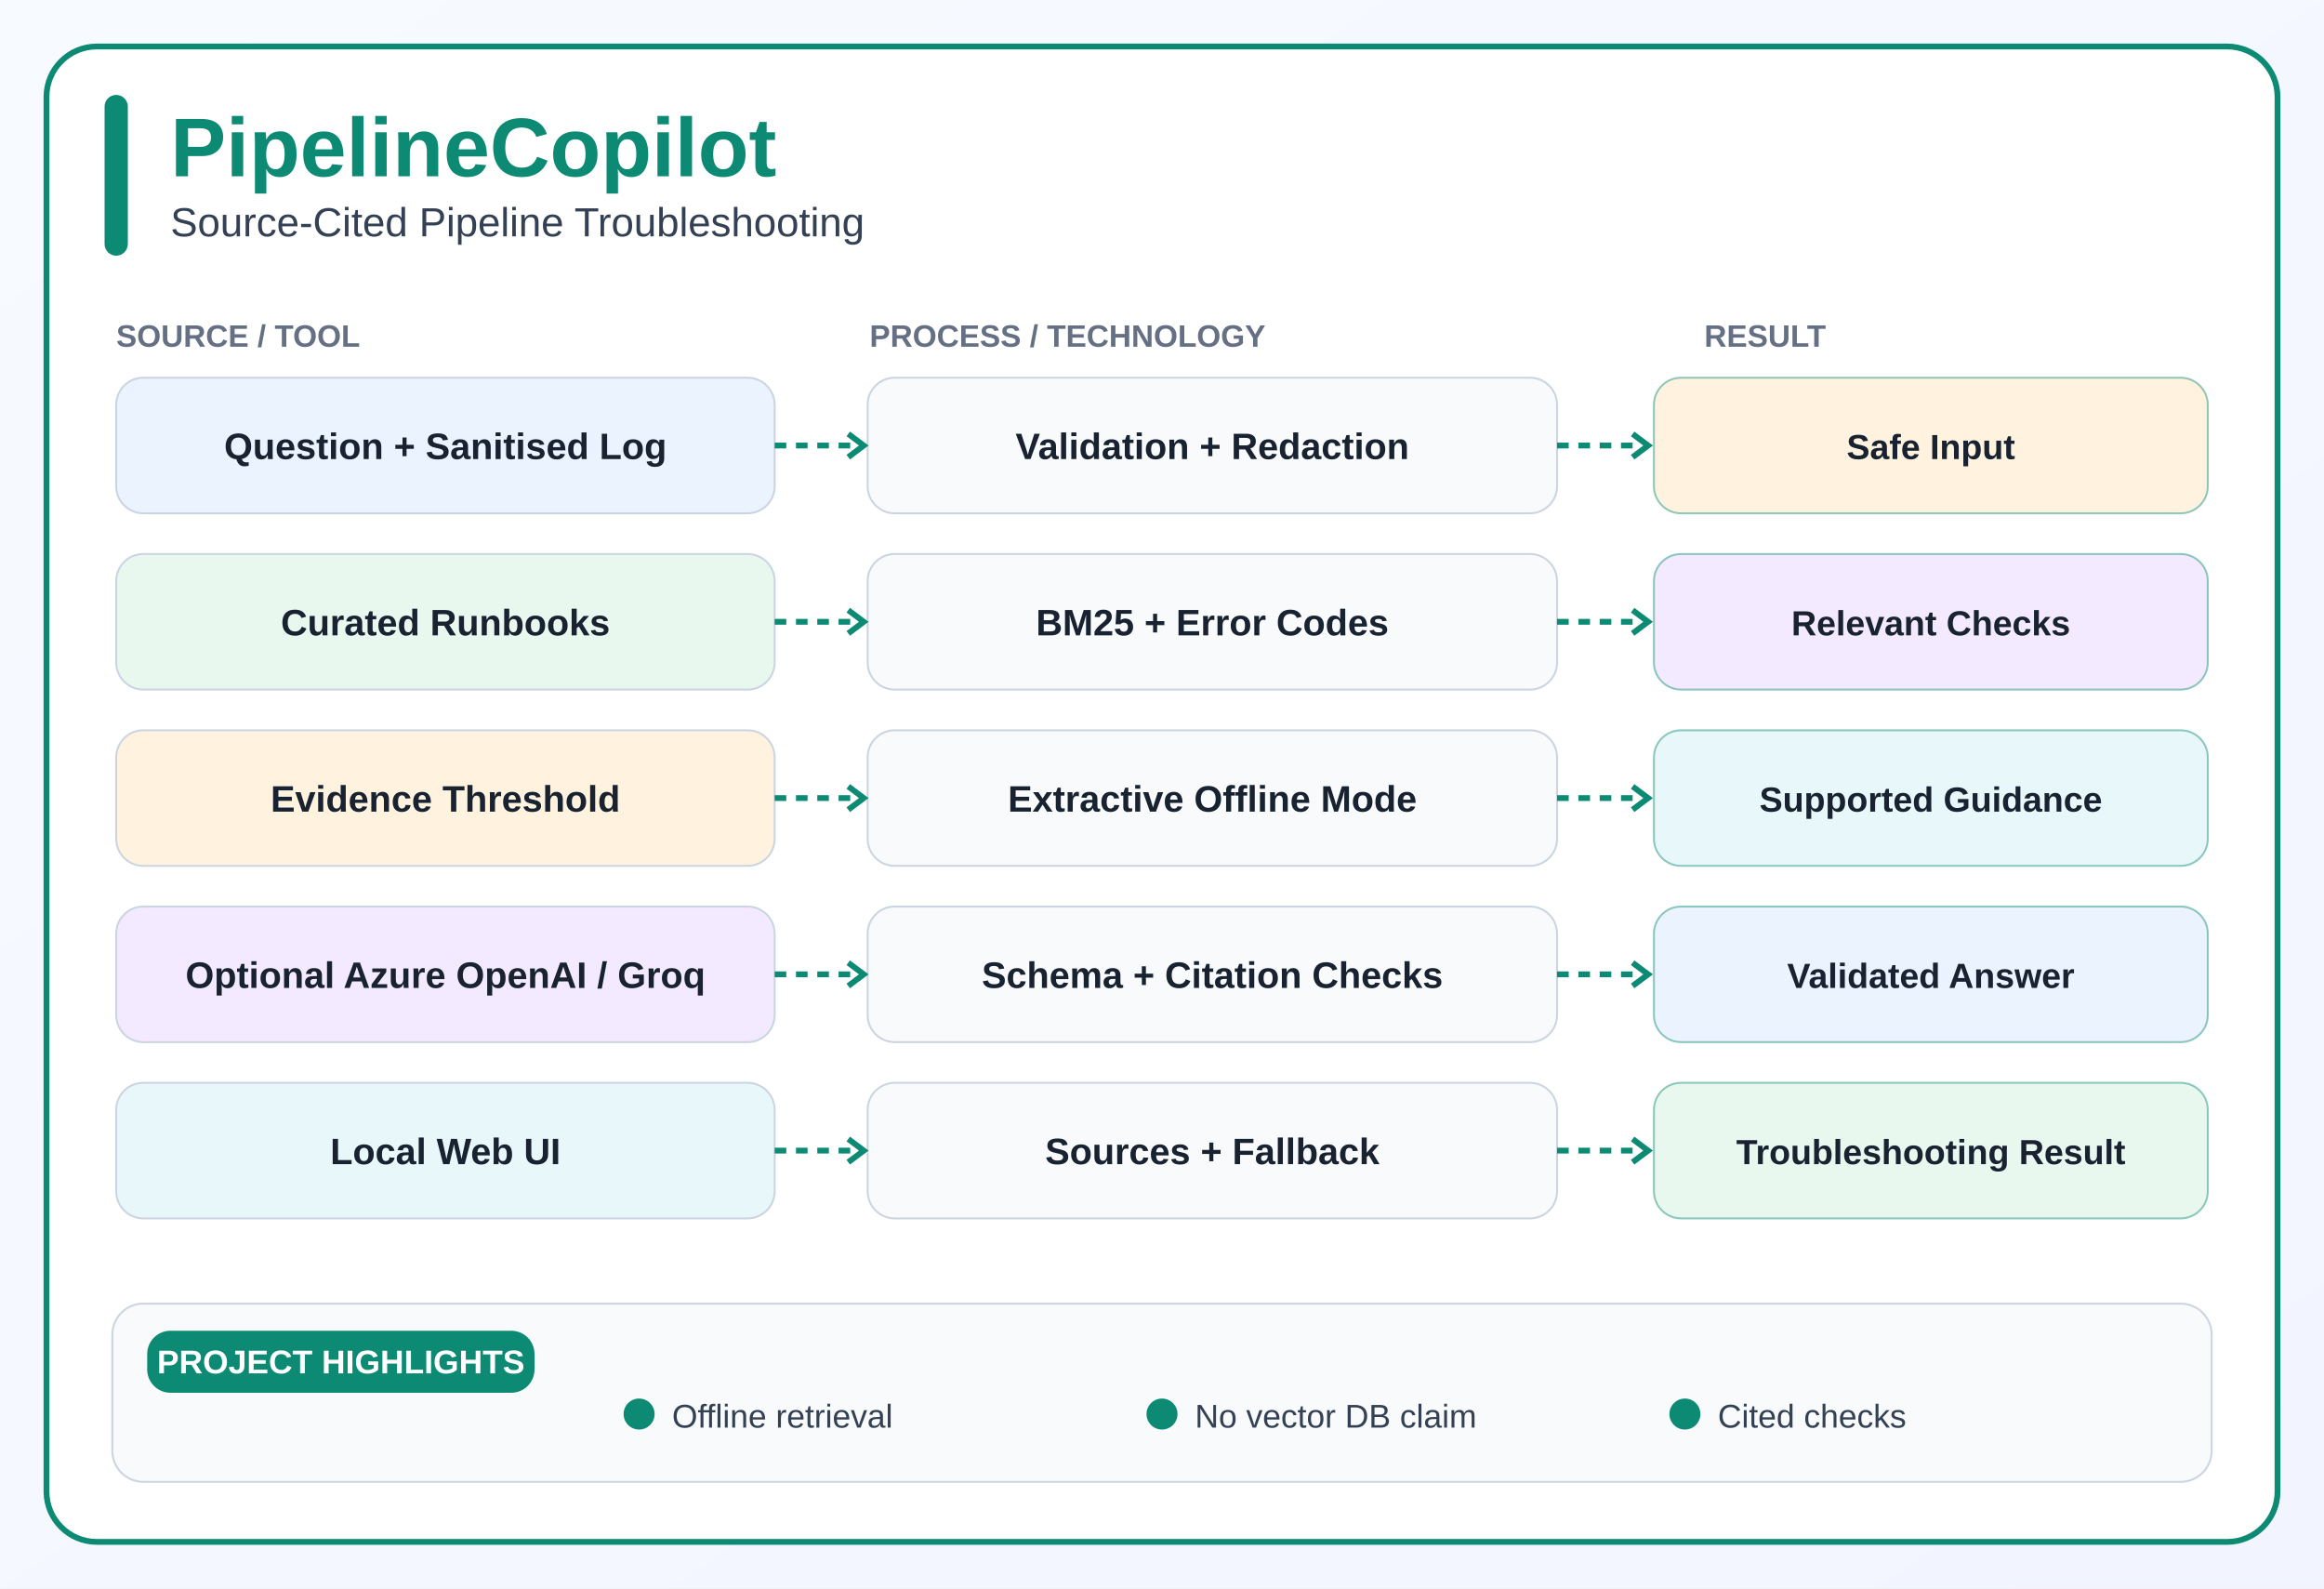
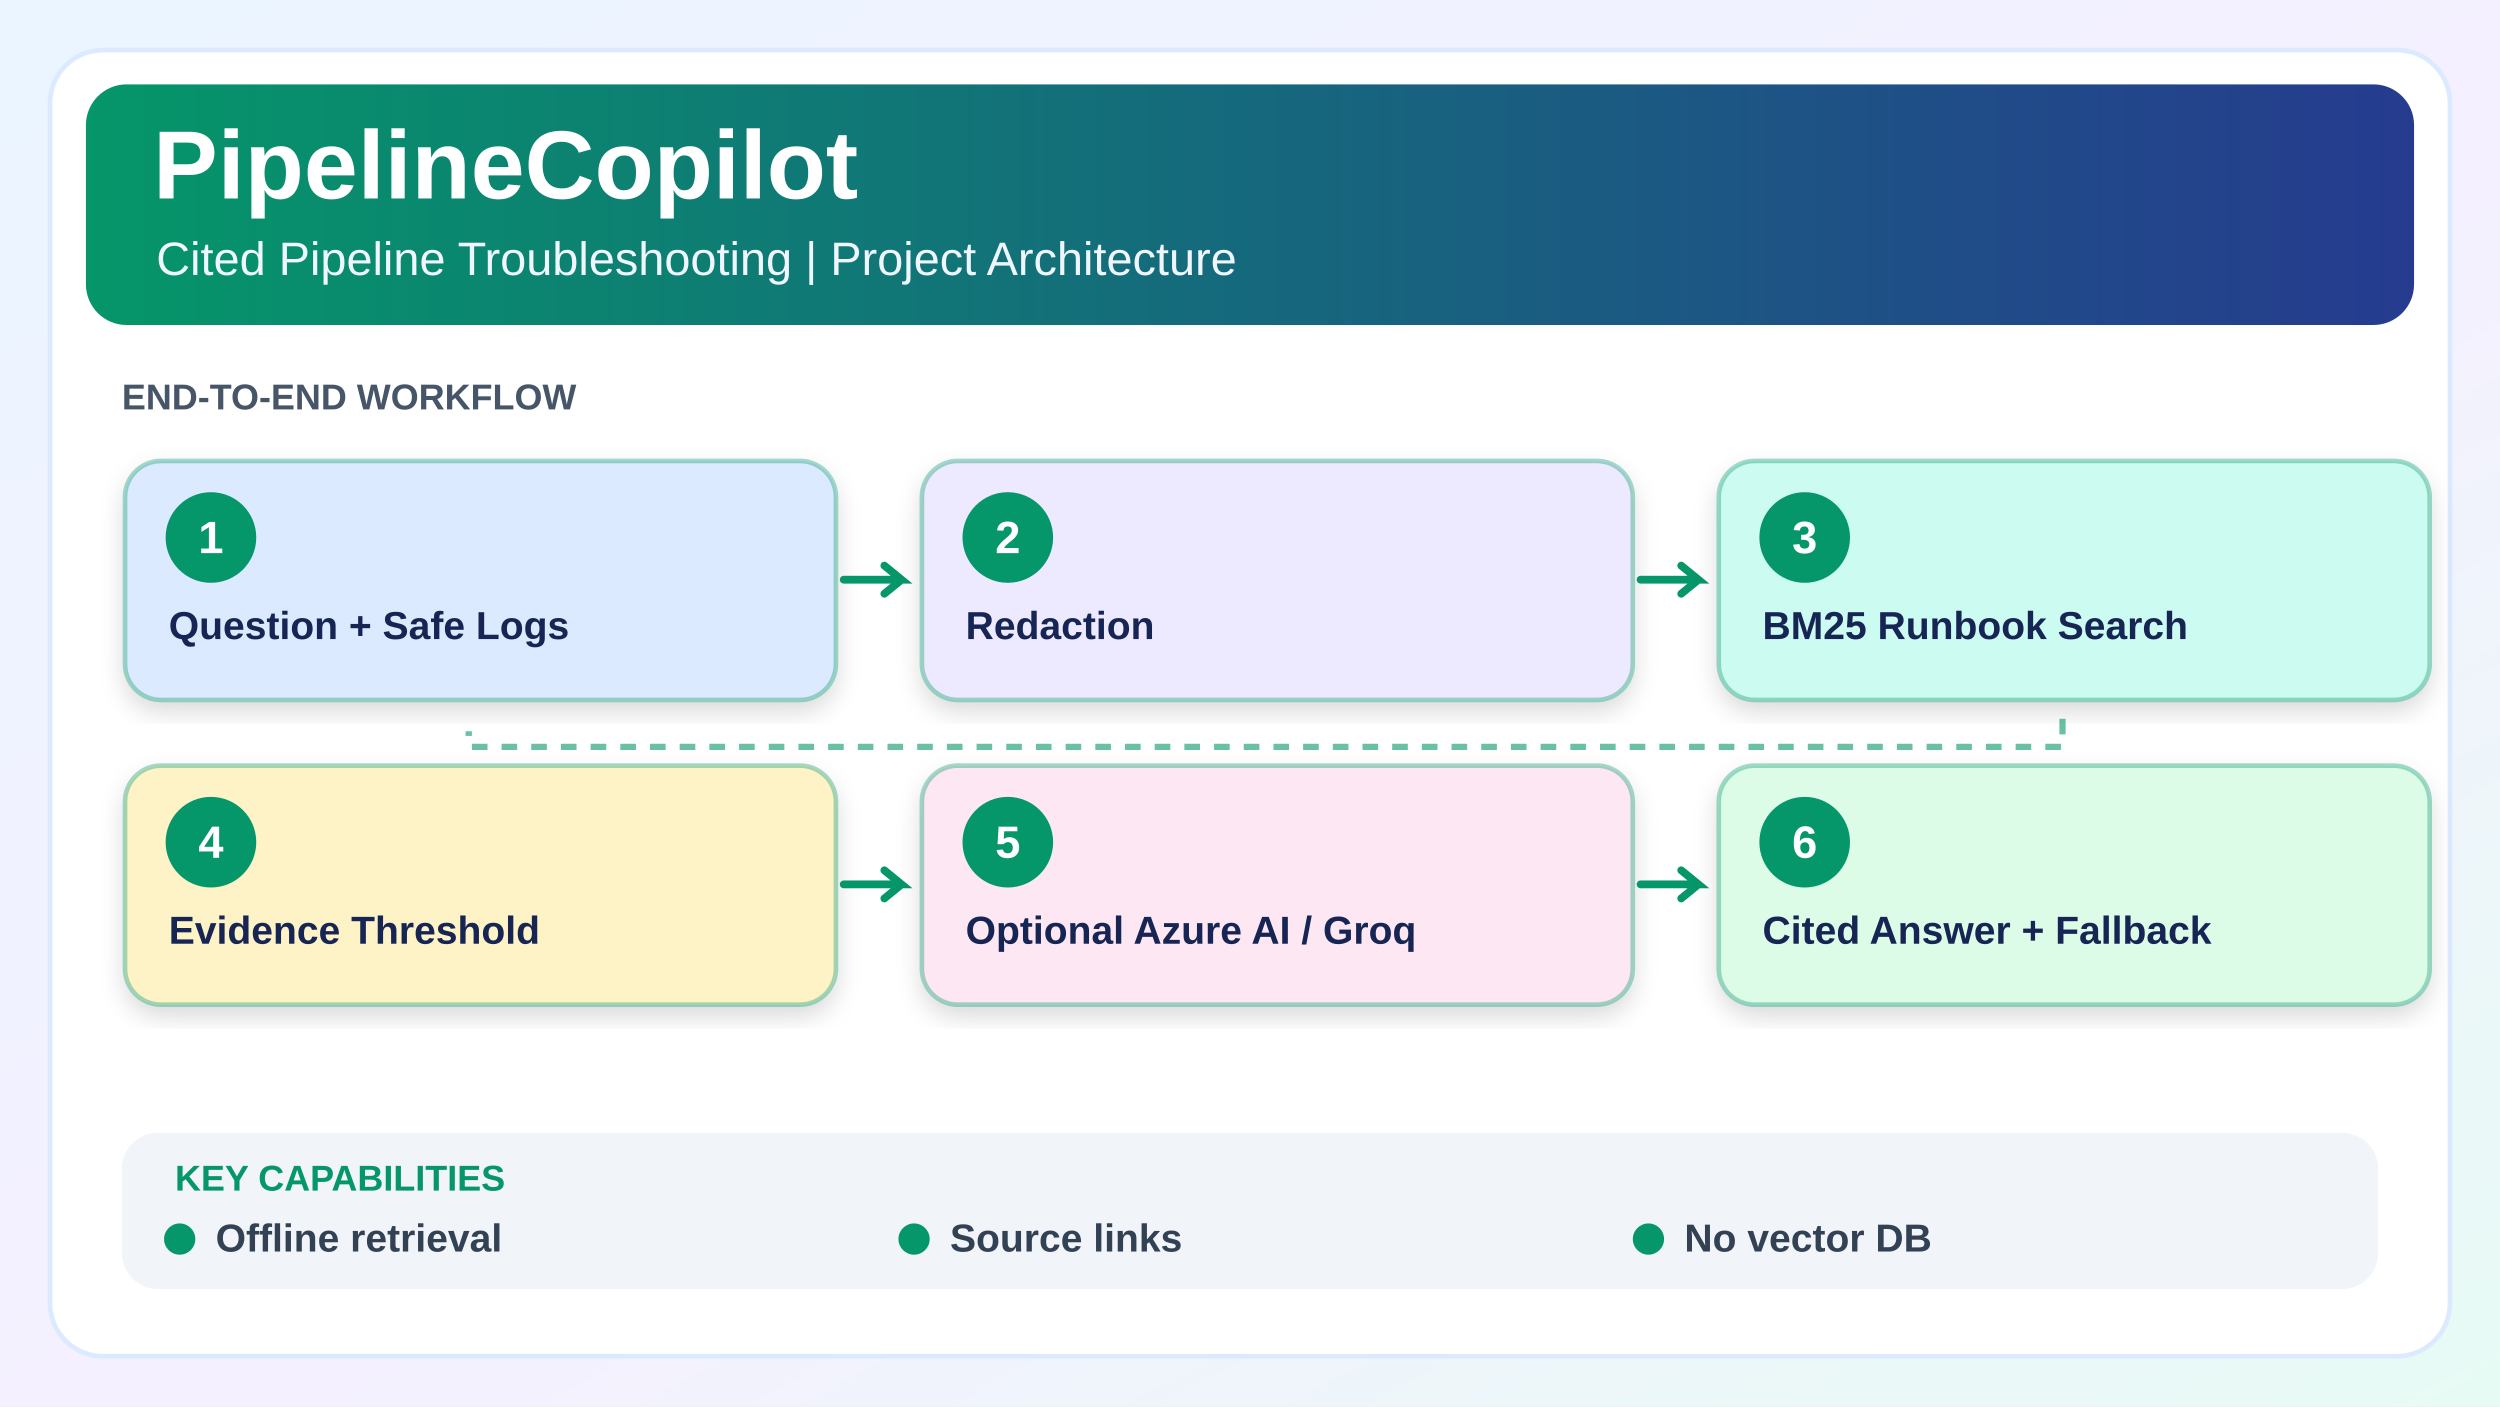
- <svg xmlns="http://www.w3.org/2000/svg" width="1200" height="820" viewBox="0 0 1200 820">
+ <svg xmlns="http://www.w3.org/2000/svg" width="1600" height="900" viewBox="0 0 1600 900">
  <defs>
-     <linearGradient id="bg" x2="1" y2="1">
-       <stop stop-color="#f7fbff" />
-       <stop offset="1" stop-color="#f2f4ff" />
+     <linearGradient id="back" x2="1" y2="1">
+       <stop stop-color="#eaf5ff" />
+       <stop offset=".55" stop-color="#f5f0ff" />
+       <stop offset="1" stop-color="#e7fbf5" />
+     </linearGradient>
+     <linearGradient id="head" x2="1" y2="0">
+       <stop stop-color="#059669" />
+       <stop offset="1" stop-color="#263b8f" />
    </linearGradient>
    <filter id="shadow">
-       <feDropShadow dx="0" dy="4" stdDeviation="6" flood-opacity=".11" />
+       <feDropShadow dx="0" dy="7" stdDeviation="8" flood-opacity=".15" />
    </filter>
  </defs>
-   <rect width="1200" height="820" fill="url(#bg)" />
-   <rect x="24" y="24" width="1152" height="772" rx="26" fill="white" stroke="#0c8a73" stroke-width="3" />
-   <rect x="54" y="49" width="12" height="83" rx="6" fill="#0c8a73" />
-   <text x="88" y="91" font-family="Arial,sans-serif" font-size="43" font-weight="bold" fill="#0c8a73">PipelineCopilot</text>
-   <text x="88" y="122" font-family="Arial,sans-serif" font-size="21" fill="#344054">Source-Cited Pipeline Troubleshooting</text>
-   <text x="60" y="179" font-family="Arial,sans-serif" font-size="16" font-weight="bold" fill="#667085">SOURCE / TOOL</text>
-   <text x="449" y="179" font-family="Arial,sans-serif" font-size="16" font-weight="bold" fill="#667085">PROCESS / TECHNOLOGY</text>
-   <text x="880" y="179" font-family="Arial,sans-serif" font-size="16" font-weight="bold" fill="#667085">RESULT</text>
-   <rect x="60" y="195" width="340" height="70" rx="14" fill="#eaf3ff" stroke="#cbd5e1" />
-   <rect x="448" y="195" width="356" height="70" rx="14" fill="#f8fafc" stroke="#cbd5e1" />
-   <rect x="854" y="195" width="286" height="70" rx="14" fill="#fff3df" stroke="#0c8a73" stroke-opacity=".45" />
-   <path d="M400 230 H442 M804 230 H847" stroke="#0c8a73" stroke-width="3" stroke-dasharray="6 5" />
-   <path d="M438 224 l8 6 -8 6 M843 224 l8 6 -8 6" fill="none" stroke="#0c8a73" stroke-width="3" />
-   <text x="230" y="237" text-anchor="middle" font-family="Arial,sans-serif" font-size="19" font-weight="bold" fill="#182230">Question + Sanitised Log</text>
-   <text x="626" y="237" text-anchor="middle" font-family="Arial,sans-serif" font-size="19" font-weight="bold" fill="#182230">Validation + Redaction</text>
-   <text x="997" y="237" text-anchor="middle" font-family="Arial,sans-serif" font-size="18" font-weight="bold" fill="#182230">Safe Input</text>
-   <rect x="60" y="286" width="340" height="70" rx="14" fill="#e8f8ef" stroke="#cbd5e1" />
-   <rect x="448" y="286" width="356" height="70" rx="14" fill="#f8fafc" stroke="#cbd5e1" />
-   <rect x="854" y="286" width="286" height="70" rx="14" fill="#f3eaff" stroke="#0c8a73" stroke-opacity=".45" />
-   <path d="M400 321 H442 M804 321 H847" stroke="#0c8a73" stroke-width="3" stroke-dasharray="6 5" />
-   <path d="M438 315 l8 6 -8 6 M843 315 l8 6 -8 6" fill="none" stroke="#0c8a73" stroke-width="3" />
-   <text x="230" y="328" text-anchor="middle" font-family="Arial,sans-serif" font-size="19" font-weight="bold" fill="#182230">Curated Runbooks</text>
-   <text x="626" y="328" text-anchor="middle" font-family="Arial,sans-serif" font-size="19" font-weight="bold" fill="#182230">BM25 + Error Codes</text>
-   <text x="997" y="328" text-anchor="middle" font-family="Arial,sans-serif" font-size="18" font-weight="bold" fill="#182230">Relevant Checks</text>
-   <rect x="60" y="377" width="340" height="70" rx="14" fill="#fff3df" stroke="#cbd5e1" />
-   <rect x="448" y="377" width="356" height="70" rx="14" fill="#f8fafc" stroke="#cbd5e1" />
-   <rect x="854" y="377" width="286" height="70" rx="14" fill="#e8f7fa" stroke="#0c8a73" stroke-opacity=".45" />
-   <path d="M400 412 H442 M804 412 H847" stroke="#0c8a73" stroke-width="3" stroke-dasharray="6 5" />
-   <path d="M438 406 l8 6 -8 6 M843 406 l8 6 -8 6" fill="none" stroke="#0c8a73" stroke-width="3" />
-   <text x="230" y="419" text-anchor="middle" font-family="Arial,sans-serif" font-size="19" font-weight="bold" fill="#182230">Evidence Threshold</text>
-   <text x="626" y="419" text-anchor="middle" font-family="Arial,sans-serif" font-size="19" font-weight="bold" fill="#182230">Extractive Offline Mode</text>
-   <text x="997" y="419" text-anchor="middle" font-family="Arial,sans-serif" font-size="18" font-weight="bold" fill="#182230">Supported Guidance</text>
-   <rect x="60" y="468" width="340" height="70" rx="14" fill="#f3eaff" stroke="#cbd5e1" />
-   <rect x="448" y="468" width="356" height="70" rx="14" fill="#f8fafc" stroke="#cbd5e1" />
-   <rect x="854" y="468" width="286" height="70" rx="14" fill="#eaf3ff" stroke="#0c8a73" stroke-opacity=".45" />
-   <path d="M400 503 H442 M804 503 H847" stroke="#0c8a73" stroke-width="3" stroke-dasharray="6 5" />
-   <path d="M438 497 l8 6 -8 6 M843 497 l8 6 -8 6" fill="none" stroke="#0c8a73" stroke-width="3" />
-   <text x="230" y="510" text-anchor="middle" font-family="Arial,sans-serif" font-size="19" font-weight="bold" fill="#182230">Optional Azure OpenAI / Groq</text>
-   <text x="626" y="510" text-anchor="middle" font-family="Arial,sans-serif" font-size="19" font-weight="bold" fill="#182230">Schema + Citation Checks</text>
-   <text x="997" y="510" text-anchor="middle" font-family="Arial,sans-serif" font-size="18" font-weight="bold" fill="#182230">Validated Answer</text>
-   <rect x="60" y="559" width="340" height="70" rx="14" fill="#e8f7fa" stroke="#cbd5e1" />
-   <rect x="448" y="559" width="356" height="70" rx="14" fill="#f8fafc" stroke="#cbd5e1" />
-   <rect x="854" y="559" width="286" height="70" rx="14" fill="#e8f8ef" stroke="#0c8a73" stroke-opacity=".45" />
-   <path d="M400 594 H442 M804 594 H847" stroke="#0c8a73" stroke-width="3" stroke-dasharray="6 5" />
-   <path d="M438 588 l8 6 -8 6 M843 588 l8 6 -8 6" fill="none" stroke="#0c8a73" stroke-width="3" />
-   <text x="230" y="601" text-anchor="middle" font-family="Arial,sans-serif" font-size="19" font-weight="bold" fill="#182230">Local Web UI</text>
-   <text x="626" y="601" text-anchor="middle" font-family="Arial,sans-serif" font-size="19" font-weight="bold" fill="#182230">Sources + Fallback</text>
-   <text x="997" y="601" text-anchor="middle" font-family="Arial,sans-serif" font-size="18" font-weight="bold" fill="#182230">Troubleshooting Result</text>
-   <rect x="58" y="673" width="1084" height="92" rx="16" fill="#f8fafc" stroke="#cbd5e1" />
-   <rect x="76" y="687" width="200" height="32" rx="12" fill="#0c8a73" />
-   <text x="176" y="709" text-anchor="middle" font-family="Arial,sans-serif" font-size="17" font-weight="bold" fill="white">PROJECT HIGHLIGHTS</text>
-   <circle cx="330" cy="730" r="8" fill="#0c8a73" />
-   <text x="347" y="737" font-family="Arial,sans-serif" font-size="17" fill="#344054">Offline retrieval</text>
-   <circle cx="600" cy="730" r="8" fill="#0c8a73" />
-   <text x="617" y="737" font-family="Arial,sans-serif" font-size="17" fill="#344054">No vector DB claim</text>
-   <circle cx="870" cy="730" r="8" fill="#0c8a73" />
-   <text x="887" y="737" font-family="Arial,sans-serif" font-size="17" fill="#344054">Cited checks</text>
+   <rect width="1600" height="900" fill="url(#back)" />
+   <rect x="32" y="32" width="1536" height="836" rx="34" fill="#fff" stroke="#dbeafe" stroke-width="3" />
+   <rect x="55" y="54" width="1490" height="154" rx="26" fill="url(#head)" />
+   <text x="98" y="127" font-family="Arial,sans-serif" font-size="62" font-weight="bold" fill="white">PipelineCopilot</text>
+   <text x="100" y="176" font-family="Arial,sans-serif" font-size="30" fill="#eff6ff">Cited Pipeline Troubleshooting  |  Project Architecture</text>
+   <text x="78" y="262" font-family="Arial,sans-serif" font-size="23" font-weight="bold" fill="#475569">END-TO-END WORKFLOW</text>
+   <rect x="80" y="295" width="455" height="153" rx="23" fill="#dbeafe" stroke="#059669" stroke-opacity=".35" stroke-width="3" filter="url(#shadow)" />
+   <circle cx="135" cy="344" r="29" fill="#059669" />
+   <text x="135" y="354" font-family="Arial" font-size="29" font-weight="bold" text-anchor="middle" fill="white">1</text>
+   <text x="108" y="409" font-family="Arial" font-size="25" font-weight="bold" fill="#172554">Question + Safe Logs</text>
+   <path d="M540 371 h37 l-11 -9 m11 9 l-11 9" stroke="#059669" stroke-width="5" stroke-linecap="round" fill="none" />
+   <rect x="590" y="295" width="455" height="153" rx="23" fill="#ede9fe" stroke="#059669" stroke-opacity=".35" stroke-width="3" filter="url(#shadow)" />
+   <circle cx="645" cy="344" r="29" fill="#059669" />
+   <text x="645" y="354" font-family="Arial" font-size="29" font-weight="bold" text-anchor="middle" fill="white">2</text>
+   <text x="618" y="409" font-family="Arial" font-size="25" font-weight="bold" fill="#172554">Redaction</text>
+   <path d="M1050 371 h37 l-11 -9 m11 9 l-11 9" stroke="#059669" stroke-width="5" stroke-linecap="round" fill="none" />
+   <rect x="1100" y="295" width="455" height="153" rx="23" fill="#ccfbf1" stroke="#059669" stroke-opacity=".35" stroke-width="3" filter="url(#shadow)" />
+   <circle cx="1155" cy="344" r="29" fill="#059669" />
+   <text x="1155" y="354" font-family="Arial" font-size="29" font-weight="bold" text-anchor="middle" fill="white">3</text>
+   <text x="1128" y="409" font-family="Arial" font-size="25" font-weight="bold" fill="#172554">BM25 Runbook Search</text>
+   <rect x="80" y="490" width="455" height="153" rx="23" fill="#fef3c7" stroke="#059669" stroke-opacity=".35" stroke-width="3" filter="url(#shadow)" />
+   <circle cx="135" cy="539" r="29" fill="#059669" />
+   <text x="135" y="549" font-family="Arial" font-size="29" font-weight="bold" text-anchor="middle" fill="white">4</text>
+   <text x="108" y="604" font-family="Arial" font-size="25" font-weight="bold" fill="#172554">Evidence Threshold</text>
+   <path d="M540 566 h37 l-11 -9 m11 9 l-11 9" stroke="#059669" stroke-width="5" stroke-linecap="round" fill="none" />
+   <rect x="590" y="490" width="455" height="153" rx="23" fill="#fce7f3" stroke="#059669" stroke-opacity=".35" stroke-width="3" filter="url(#shadow)" />
+   <circle cx="645" cy="539" r="29" fill="#059669" />
+   <text x="645" y="549" font-family="Arial" font-size="29" font-weight="bold" text-anchor="middle" fill="white">5</text>
+   <text x="618" y="604" font-family="Arial" font-size="25" font-weight="bold" fill="#172554">Optional Azure AI / Groq</text>
+   <path d="M1050 566 h37 l-11 -9 m11 9 l-11 9" stroke="#059669" stroke-width="5" stroke-linecap="round" fill="none" />
+   <rect x="1100" y="490" width="455" height="153" rx="23" fill="#dcfce7" stroke="#059669" stroke-opacity=".35" stroke-width="3" filter="url(#shadow)" />
+   <circle cx="1155" cy="539" r="29" fill="#059669" />
+   <text x="1155" y="549" font-family="Arial" font-size="29" font-weight="bold" text-anchor="middle" fill="white">6</text>
+   <text x="1128" y="604" font-family="Arial" font-size="25" font-weight="bold" fill="#172554">Cited Answer + Fallback</text>
+   <path d="M1320 460 v18 H300 v-10" stroke="#059669" stroke-width="4" stroke-dasharray="10 9" fill="none" opacity=".6" />
+   <rect x="78" y="725" width="1444" height="100" rx="23" fill="#f1f5f9" />
+   <text x="112" y="762" font-family="Arial" font-size="23" font-weight="bold" fill="#059669">KEY CAPABILITIES</text>
+   <circle cx="115" cy="793" r="10" fill="#059669" />
+   <text x="138" y="801" font-family="Arial" font-size="25" font-weight="bold" fill="#334155">Offline retrieval</text>
+   <circle cx="585" cy="793" r="10" fill="#059669" />
+   <text x="608" y="801" font-family="Arial" font-size="25" font-weight="bold" fill="#334155">Source links</text>
+   <circle cx="1055" cy="793" r="10" fill="#059669" />
+   <text x="1078" y="801" font-family="Arial" font-size="25" font-weight="bold" fill="#334155">No vector DB</text>
</svg>
